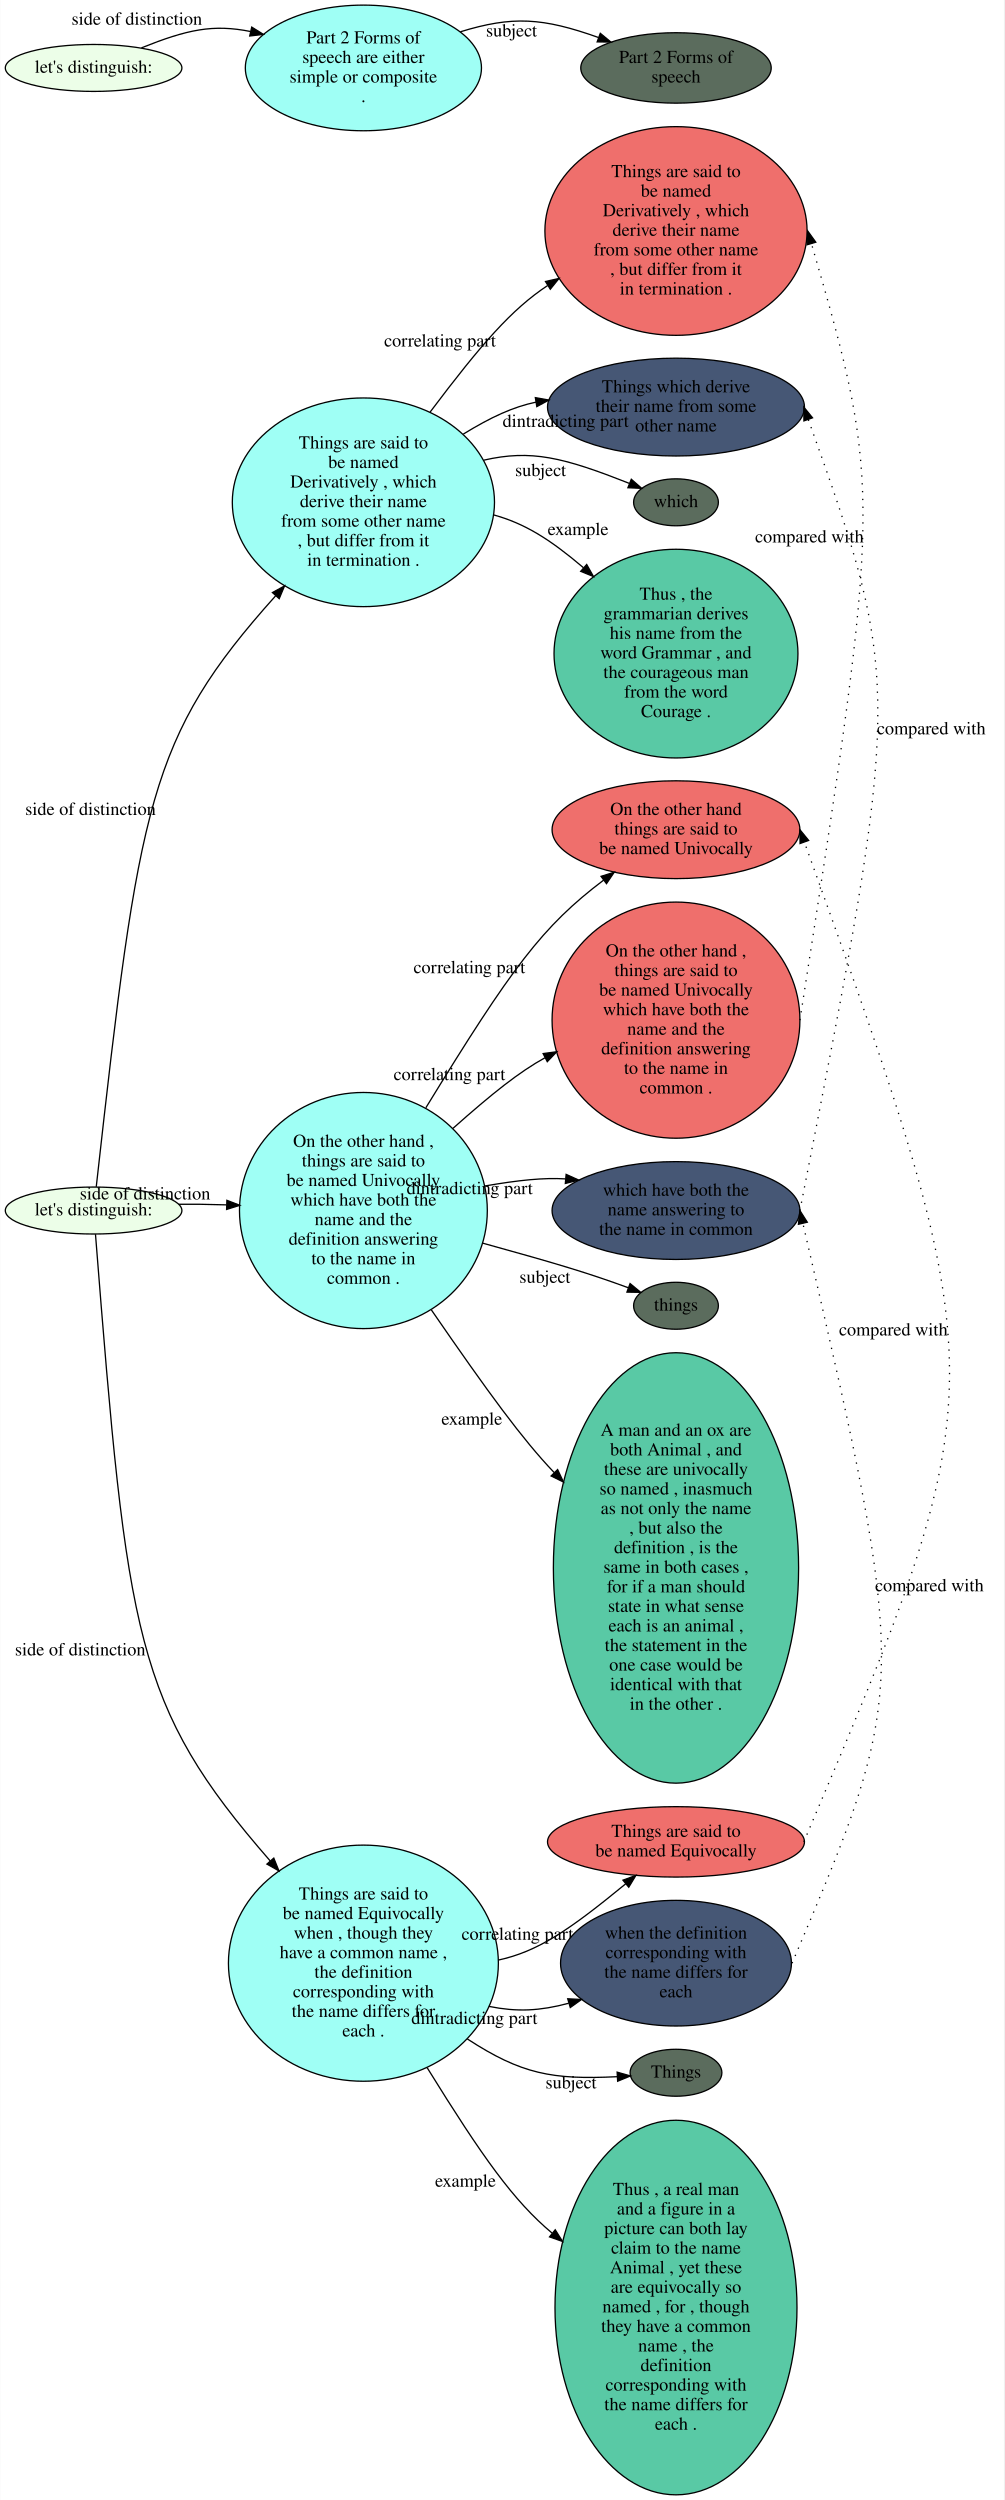
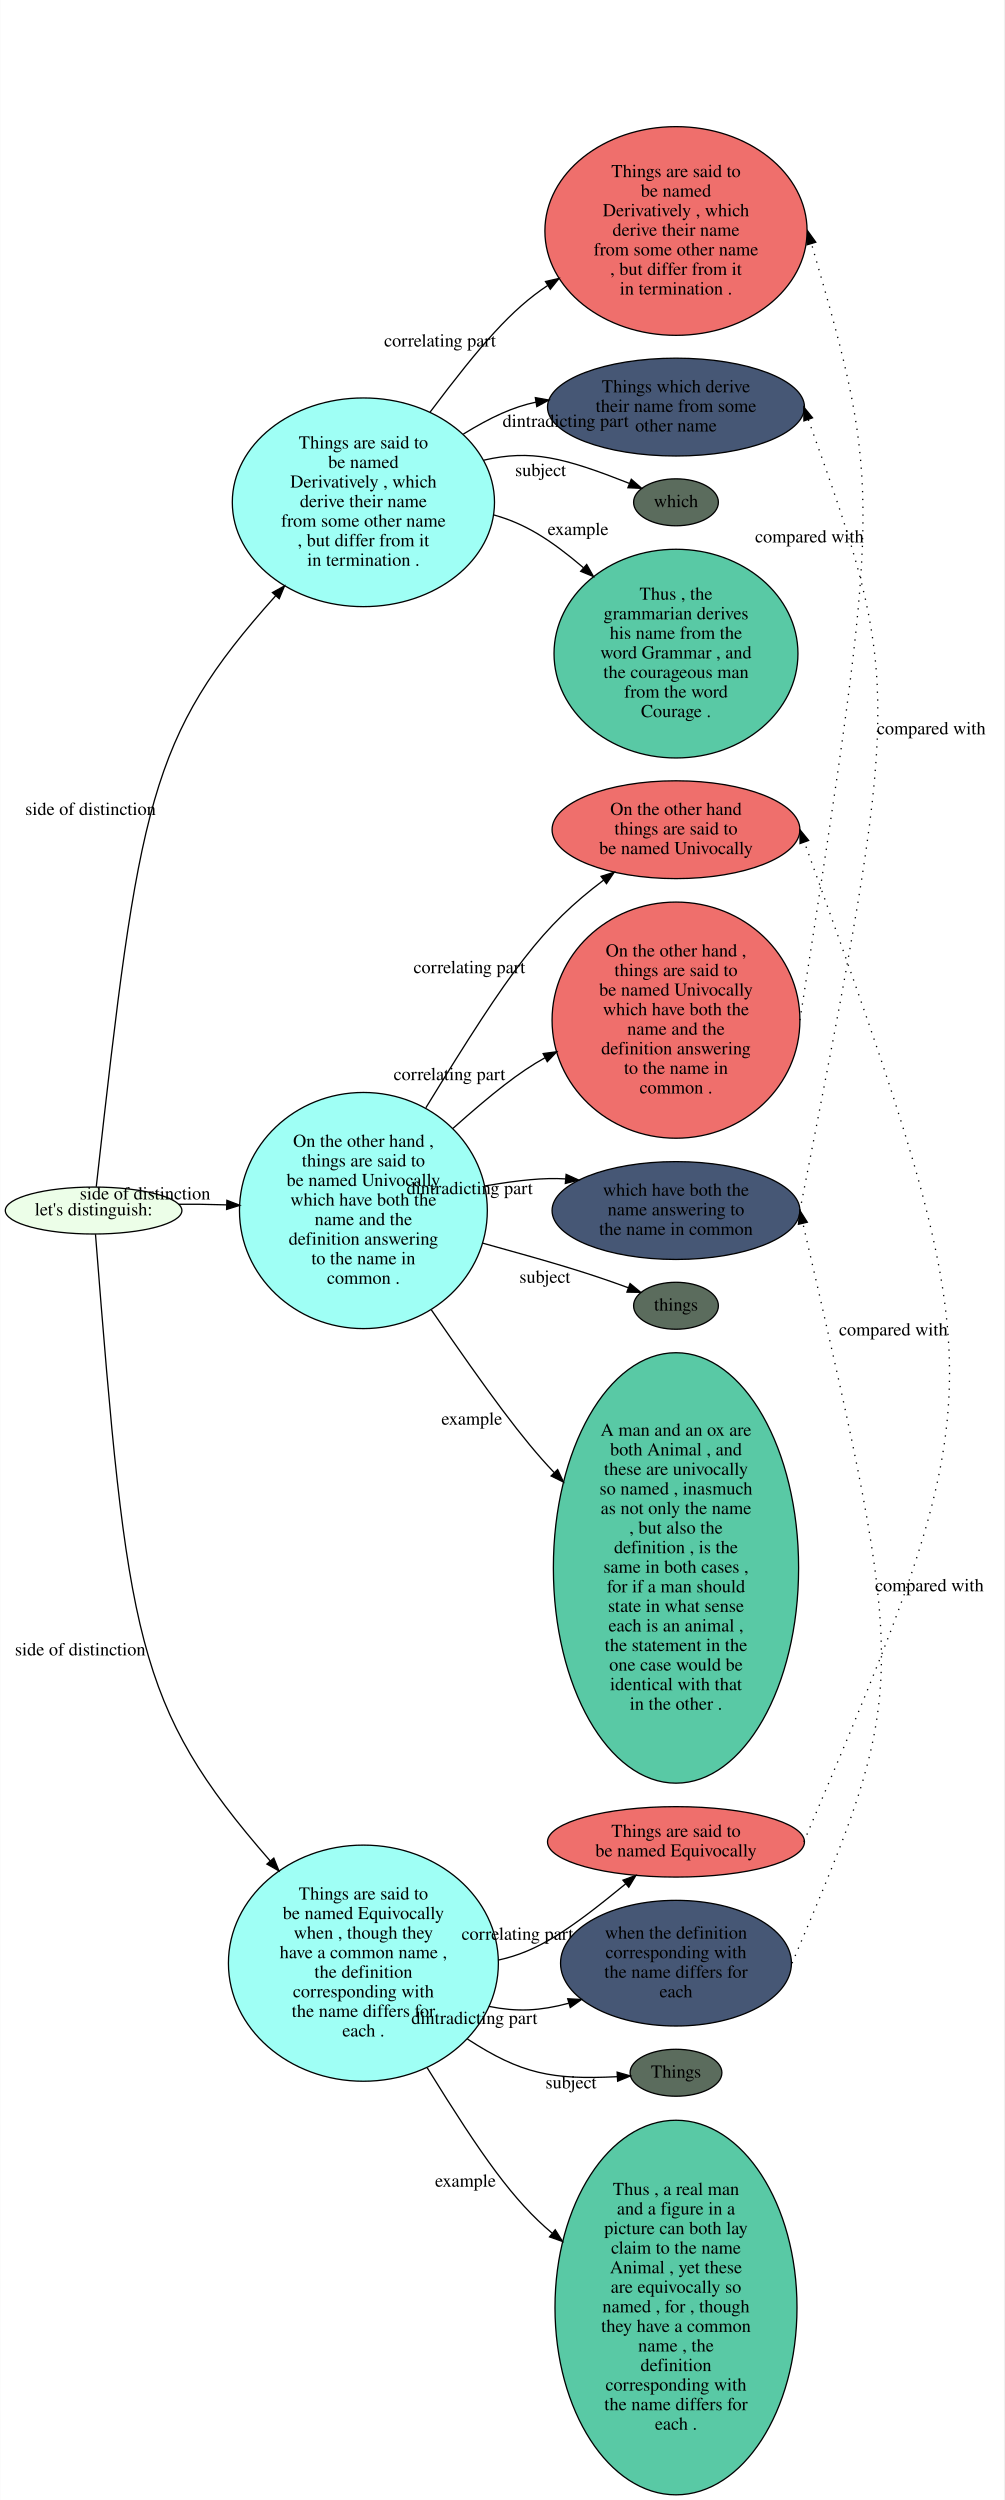
<svg xmlns="http://www.w3.org/2000/svg" width="770pt" height="1917pt" viewBox="0.00 0.00 769.50 1916.59">
  <g id="graph0" class="graph" transform="scale(1 1) rotate(0) translate(4 1912.586)">
    <polygon fill="#ffffff" stroke="transparent" points="-4,4 -4,-1912.586 765.5,-1912.586 765.5,4 -4,4" />
    <g id="node1" class="node">
      <ellipse fill="#ecfee8" stroke="#000000" cx="67.594" cy="-984.543" rx="67.688" ry="18" />
      <text text-anchor="middle" x="67.594" y="-980.843" font-family="Times,serif" font-size="14.00" fill="#000000">let's distinguish:</text>
    </g>
    <g id="node2" class="node">
      <ellipse fill="#9ffff5" stroke="#000000" cx="274.43" cy="-1527.503" rx="100.5" ry="80" />
      <text text-anchor="middle" x="274.43" y="-1568.803" font-family="Times,serif" font-size="14.00" fill="#000000">Things are said to</text>
      <text text-anchor="middle" x="274.43" y="-1553.803" font-family="Times,serif" font-size="14.00" fill="#000000">be named</text>
      <text text-anchor="middle" x="274.43" y="-1538.803" font-family="Times,serif" font-size="14.00" fill="#000000">Derivatively , which</text>
      <text text-anchor="middle" x="274.43" y="-1523.803" font-family="Times,serif" font-size="14.00" fill="#000000">derive their name</text>
      <text text-anchor="middle" x="274.43" y="-1508.803" font-family="Times,serif" font-size="14.00" fill="#000000">from some other name</text>
      <text text-anchor="middle" x="274.43" y="-1493.803" font-family="Times,serif" font-size="14.00" fill="#000000">, but differ from it</text>
      <text text-anchor="middle" x="274.43" y="-1478.803" font-family="Times,serif" font-size="14.00" fill="#000000">in termination .</text>
    </g>
    <g id="edge1" class="edge">
      <path fill="none" stroke="#000000" d="M69.617,-1002.703C102.56,-1297.403 109.79,-1347.103 207.13,-1455.803" />
      <polygon fill="#000000" stroke="#000000" points="204.685,-1458.318 213.98,-1463.403 209.885,-1453.631 204.685,-1458.318" />
      <text text-anchor="middle" x="65.228" y="-1287.803" font-family="Times,serif" font-size="14.00" fill="#000000">side of distinction</text>
    </g>
    <g id="node3" class="node">
      <ellipse fill="#9ffff5" stroke="#000000" cx="274.43" cy="-984.543" rx="95" ry="90.519" />
      <text text-anchor="middle" x="274.43" y="-1033.343" font-family="Times,serif" font-size="14.00" fill="#000000">On the other hand ,</text>
      <text text-anchor="middle" x="274.43" y="-1018.343" font-family="Times,serif" font-size="14.00" fill="#000000">things are said to</text>
      <text text-anchor="middle" x="274.43" y="-1003.343" font-family="Times,serif" font-size="14.00" fill="#000000">be named Univocally</text>
      <text text-anchor="middle" x="274.43" y="-988.343" font-family="Times,serif" font-size="14.00" fill="#000000">which have both the</text>
      <text text-anchor="middle" x="274.43" y="-973.343" font-family="Times,serif" font-size="14.00" fill="#000000">name and the</text>
      <text text-anchor="middle" x="274.43" y="-958.343" font-family="Times,serif" font-size="14.00" fill="#000000">definition answering</text>
      <text text-anchor="middle" x="274.43" y="-943.343" font-family="Times,serif" font-size="14.00" fill="#000000">to the name in</text>
      <text text-anchor="middle" x="274.43" y="-928.343" font-family="Times,serif" font-size="14.00" fill="#000000">common .</text>
    </g>
    <g id="edge2" class="edge">
      <path fill="none" stroke="#000000" d="M132.78,-989.353C142.96,-989.483 154.51,-989.333 169.38,-988.893" />
      <polygon fill="#000000" stroke="#000000" points="169.778,-992.382 179.66,-988.563 169.553,-985.385 169.778,-992.382" />
      <text text-anchor="middle" x="107.05" y="-993.033" font-family="Times,serif" font-size="14.00" fill="#000000">side of distinction</text>
    </g>
    <g id="node4" class="node">
      <ellipse fill="#9ffff5" stroke="#000000" cx="274.43" cy="-407.543" rx="103.476" ry="90.519" />
      <text text-anchor="middle" x="274.43" y="-456.343" font-family="Times,serif" font-size="14.00" fill="#000000">Things are said to</text>
      <text text-anchor="middle" x="274.43" y="-441.343" font-family="Times,serif" font-size="14.00" fill="#000000">be named Equivocally</text>
      <text text-anchor="middle" x="274.43" y="-426.343" font-family="Times,serif" font-size="14.00" fill="#000000">when , though they</text>
      <text text-anchor="middle" x="274.43" y="-411.343" font-family="Times,serif" font-size="14.00" fill="#000000">have a common name ,</text>
      <text text-anchor="middle" x="274.43" y="-396.343" font-family="Times,serif" font-size="14.00" fill="#000000">the definition</text>
      <text text-anchor="middle" x="274.43" y="-381.343" font-family="Times,serif" font-size="14.00" fill="#000000">corresponding with</text>
      <text text-anchor="middle" x="274.43" y="-366.343" font-family="Times,serif" font-size="14.00" fill="#000000">the name differs for</text>
      <text text-anchor="middle" x="274.43" y="-351.343" font-family="Times,serif" font-size="14.00" fill="#000000">each .</text>
    </g>
    <g id="edge3" class="edge">
      <path fill="none" stroke="#000000" d="M69.026,-966.403C93.49,-656.863 99.369,-604.903 203.04,-485.863" />
      <polygon fill="#000000" stroke="#000000" points="205.717,-488.118 209.68,-478.293 200.455,-483.502 205.717,-488.118" />
      <text text-anchor="middle" x="57.332" y="-643.493" font-family="Times,serif" font-size="14.00" fill="#000000">side of distinction</text>
    </g>
    <g id="node5" class="node">
      <ellipse fill="#ef6f6c" stroke="#000000" cx="514.07" cy="-1735.503" rx="100.5" ry="80" />
      <text text-anchor="middle" x="514.07" y="-1776.803" font-family="Times,serif" font-size="14.00" fill="#000000">Things are said to</text>
      <text text-anchor="middle" x="514.07" y="-1761.803" font-family="Times,serif" font-size="14.00" fill="#000000">be named</text>
      <text text-anchor="middle" x="514.07" y="-1746.803" font-family="Times,serif" font-size="14.00" fill="#000000">Derivatively , which</text>
      <text text-anchor="middle" x="514.07" y="-1731.803" font-family="Times,serif" font-size="14.00" fill="#000000">derive their name</text>
      <text text-anchor="middle" x="514.07" y="-1716.803" font-family="Times,serif" font-size="14.00" fill="#000000">from some other name</text>
      <text text-anchor="middle" x="514.07" y="-1701.803" font-family="Times,serif" font-size="14.00" fill="#000000">, but differ from it</text>
      <text text-anchor="middle" x="514.07" y="-1686.803" font-family="Times,serif" font-size="14.00" fill="#000000">in termination .</text>
    </g>
    <g id="edge4" class="edge">
      <path fill="none" stroke="#000000" d="M325.51,-1596.603C365.11,-1649.203 388.2,-1675.503 415.67,-1693.703" />
      <polygon fill="#000000" stroke="#000000" points="414.019,-1696.797 424.36,-1699.103 417.714,-1690.852 414.019,-1696.797" />
      <text text-anchor="middle" x="333.16" y="-1646.903" font-family="Times,serif" font-size="14.00" fill="#000000">correlating part</text>
    </g>
    <g id="node6" class="node">
      <ellipse fill="#465775" stroke="#000000" cx="514.07" cy="-1600.503" rx="98.5" ry="37.5" />
      <text text-anchor="middle" x="514.07" y="-1611.803" font-family="Times,serif" font-size="14.00" fill="#000000">Things which derive</text>
      <text text-anchor="middle" x="514.07" y="-1596.803" font-family="Times,serif" font-size="14.00" fill="#000000">their name from some</text>
      <text text-anchor="middle" x="514.07" y="-1581.803" font-family="Times,serif" font-size="14.00" fill="#000000">other name</text>
    </g>
    <g id="edge5" class="edge">
      <path fill="none" stroke="#000000" d="M351.03,-1579.803C372.58,-1593.003 389.19,-1600.603 406.77,-1604.303" />
      <polygon fill="#000000" stroke="#000000" points="406.24,-1607.762 416.67,-1605.903 407.356,-1600.852 406.24,-1607.762" />
      <text text-anchor="middle" x="429.5" y="-1585.303" font-family="Times,serif" font-size="14.00" fill="#000000">dintradicting part</text>
    </g>
    <g id="node7" class="node">
      <ellipse fill="#5b6c5d" stroke="#000000" cx="514.07" cy="-1527.503" rx="32.5" ry="18" />
      <text text-anchor="middle" x="514.07" y="-1523.803" font-family="Times,serif" font-size="14.00" fill="#000000">which</text>
    </g>
    <g id="edge6" class="edge">
      <path fill="none" stroke="#000000" d="M366.69,-1559.803C403.04,-1568.103 427.35,-1562.103 478.32,-1542.003" />
      <polygon fill="#000000" stroke="#000000" points="479.813,-1545.175 487.79,-1538.203 477.206,-1538.678 479.813,-1545.175" />
      <text text-anchor="middle" x="410.26" y="-1547.603" font-family="Times,serif" font-size="14.00" fill="#000000">subject</text>
    </g>
    <g id="node8" class="node">
      <ellipse fill="#59c9a5" stroke="#000000" cx="514.07" cy="-1411.503" rx="93.5" ry="80" />
      <text text-anchor="middle" x="514.07" y="-1452.803" font-family="Times,serif" font-size="14.00" fill="#000000">Thus , the</text>
      <text text-anchor="middle" x="514.07" y="-1437.803" font-family="Times,serif" font-size="14.00" fill="#000000">grammarian derives</text>
      <text text-anchor="middle" x="514.07" y="-1422.803" font-family="Times,serif" font-size="14.00" fill="#000000">his name from the</text>
      <text text-anchor="middle" x="514.07" y="-1407.803" font-family="Times,serif" font-size="14.00" fill="#000000">word Grammar , and</text>
      <text text-anchor="middle" x="514.07" y="-1392.803" font-family="Times,serif" font-size="14.00" fill="#000000">the courageous man</text>
      <text text-anchor="middle" x="514.07" y="-1377.803" font-family="Times,serif" font-size="14.00" fill="#000000">from the word</text>
      <text text-anchor="middle" x="514.07" y="-1362.803" font-family="Times,serif" font-size="14.00" fill="#000000">Courage .</text>
    </g>
    <g id="edge7" class="edge">
      <path fill="none" stroke="#000000" d="M374.41,-1517.803C397.78,-1511.303 416.86,-1499.703 443.19,-1477.303" />
      <polygon fill="#000000" stroke="#000000" points="445.615,-1479.831 450.82,-1470.603 440.996,-1474.571 445.615,-1479.831" />
      <text text-anchor="middle" x="438.99" y="-1502.403" font-family="Times,serif" font-size="14.00" fill="#000000">example</text>
    </g>
    <g id="node9" class="node">
      <ellipse fill="#ef6f6c" stroke="#000000" cx="514.07" cy="-1276.503" rx="95" ry="37.5" />
      <text text-anchor="middle" x="514.07" y="-1287.803" font-family="Times,serif" font-size="14.00" fill="#000000">On the other hand</text>
      <text text-anchor="middle" x="514.07" y="-1272.803" font-family="Times,serif" font-size="14.00" fill="#000000">things are said to</text>
      <text text-anchor="middle" x="514.07" y="-1257.803" font-family="Times,serif" font-size="14.00" fill="#000000">be named Univocally</text>
    </g>
    <g id="edge8" class="edge">
      <path fill="none" stroke="#000000" d="M322.29,-1063.303C388.4,-1171.203 411.75,-1202.403 458.65,-1237.903" />
      <polygon fill="#000000" stroke="#000000" points="456.607,-1240.745 466.72,-1243.903 460.783,-1235.127 456.607,-1240.745" />
      <text text-anchor="middle" x="355.68" y="-1166.503" font-family="Times,serif" font-size="14.00" fill="#000000">correlating part</text>
    </g>
    <g id="node10" class="node">
      <ellipse fill="#ef6f6c" stroke="#000000" cx="514.07" cy="-1130.503" rx="95" ry="90.519" />
      <text text-anchor="middle" x="514.07" y="-1179.303" font-family="Times,serif" font-size="14.00" fill="#000000">On the other hand ,</text>
      <text text-anchor="middle" x="514.07" y="-1164.303" font-family="Times,serif" font-size="14.00" fill="#000000">things are said to</text>
      <text text-anchor="middle" x="514.07" y="-1149.303" font-family="Times,serif" font-size="14.00" fill="#000000">be named Univocally</text>
      <text text-anchor="middle" x="514.07" y="-1134.303" font-family="Times,serif" font-size="14.00" fill="#000000">which have both the</text>
      <text text-anchor="middle" x="514.07" y="-1119.303" font-family="Times,serif" font-size="14.00" fill="#000000">name and the</text>
      <text text-anchor="middle" x="514.07" y="-1104.303" font-family="Times,serif" font-size="14.00" fill="#000000">definition answering</text>
      <text text-anchor="middle" x="514.07" y="-1089.303" font-family="Times,serif" font-size="14.00" fill="#000000">to the name in</text>
      <text text-anchor="middle" x="514.07" y="-1074.303" font-family="Times,serif" font-size="14.00" fill="#000000">common .</text>
    </g>
    <g id="edge9" class="edge">
      <path fill="none" stroke="#000000" d="M343.04,-1047.503C373.4,-1074.503 393.96,-1090.803 413.68,-1101.703" />
      <polygon fill="#000000" stroke="#000000" points="412.211,-1104.882 422.71,-1106.303 415.388,-1098.645 412.211,-1104.882" />
      <text text-anchor="middle" x="340.42" y="-1084.503" font-family="Times,serif" font-size="14.00" fill="#000000">correlating part</text>
    </g>
    <g id="node11" class="node">
      <ellipse fill="#465775" stroke="#000000" cx="514.07" cy="-984.543" rx="95" ry="37.5" />
      <text text-anchor="middle" x="514.07" y="-995.843" font-family="Times,serif" font-size="14.00" fill="#000000">which have both the</text>
      <text text-anchor="middle" x="514.07" y="-980.843" font-family="Times,serif" font-size="14.00" fill="#000000">name answering to</text>
      <text text-anchor="middle" x="514.07" y="-965.843" font-family="Times,serif" font-size="14.00" fill="#000000">the name in common</text>
    </g>
    <g id="edge10" class="edge">
      <path fill="none" stroke="#000000" d="M367.15,-1003.303C393.87,-1007.903 412.57,-1009.803 429.29,-1008.803" />
      <polygon fill="#000000" stroke="#000000" points="429.846,-1012.267 439.5,-1007.903 429.231,-1005.294 429.846,-1012.267" />
      <text text-anchor="middle" x="355.92" y="-997.103" font-family="Times,serif" font-size="14.00" fill="#000000">dintradicting part</text>
    </g>
    <g id="node12" class="node">
      <ellipse fill="#5b6c5d" stroke="#000000" cx="514.07" cy="-911.543" rx="32.5" ry="18" />
      <text text-anchor="middle" x="514.07" y="-907.843" font-family="Times,serif" font-size="14.00" fill="#000000">things</text>
    </g>
    <g id="edge11" class="edge">
      <path fill="none" stroke="#000000" d="M365.75,-959.583C425.6,-943.053 448.07,-936.143 477.6,-925.313" />
      <polygon fill="#000000" stroke="#000000" points="478.88,-928.571 487.04,-921.813 476.447,-922.007 478.88,-928.571" />
      <text text-anchor="middle" x="413.57" y="-929.103" font-family="Times,serif" font-size="14.00" fill="#000000">subject</text>
    </g>
    <g id="node13" class="node">
      <ellipse fill="#59c9a5" stroke="#000000" cx="514.07" cy="-710.543" rx="94" ry="165" />
      <text text-anchor="middle" x="514.07" y="-811.843" font-family="Times,serif" font-size="14.00" fill="#000000">A man and an ox are</text>
      <text text-anchor="middle" x="514.07" y="-796.843" font-family="Times,serif" font-size="14.00" fill="#000000">both Animal , and</text>
      <text text-anchor="middle" x="514.07" y="-781.843" font-family="Times,serif" font-size="14.00" fill="#000000">these are univocally</text>
      <text text-anchor="middle" x="514.07" y="-766.843" font-family="Times,serif" font-size="14.00" fill="#000000">so named , inasmuch</text>
      <text text-anchor="middle" x="514.07" y="-751.843" font-family="Times,serif" font-size="14.00" fill="#000000">as not only the name</text>
      <text text-anchor="middle" x="514.07" y="-736.843" font-family="Times,serif" font-size="14.00" fill="#000000">, but also the</text>
      <text text-anchor="middle" x="514.07" y="-721.843" font-family="Times,serif" font-size="14.00" fill="#000000">definition , is the</text>
      <text text-anchor="middle" x="514.07" y="-706.843" font-family="Times,serif" font-size="14.00" fill="#000000">same in both cases ,</text>
      <text text-anchor="middle" x="514.07" y="-691.843" font-family="Times,serif" font-size="14.00" fill="#000000">for if a man should</text>
      <text text-anchor="middle" x="514.07" y="-676.843" font-family="Times,serif" font-size="14.00" fill="#000000">state in what sense</text>
      <text text-anchor="middle" x="514.07" y="-661.843" font-family="Times,serif" font-size="14.00" fill="#000000">each is an animal ,</text>
      <text text-anchor="middle" x="514.07" y="-646.843" font-family="Times,serif" font-size="14.00" fill="#000000">the statement in the</text>
      <text text-anchor="middle" x="514.07" y="-631.843" font-family="Times,serif" font-size="14.00" fill="#000000">one case would be</text>
      <text text-anchor="middle" x="514.07" y="-616.843" font-family="Times,serif" font-size="14.00" fill="#000000">identical with that</text>
      <text text-anchor="middle" x="514.07" y="-601.843" font-family="Times,serif" font-size="14.00" fill="#000000">in the other .</text>
    </g>
    <g id="edge12" class="edge">
      <path fill="none" stroke="#000000" d="M326.5,-908.403C370.74,-844.163 396.29,-809.273 420.64,-783.703" />
      <polygon fill="#000000" stroke="#000000" points="423.32,-785.97 427.83,-776.383 418.326,-781.064 423.32,-785.97" />
      <text text-anchor="middle" x="357.54" y="-820.343" font-family="Times,serif" font-size="14.00" fill="#000000">example</text>
    </g>
    <g id="node14" class="node">
      <ellipse fill="#ef6f6c" stroke="#000000" cx="514.07" cy="-500.543" rx="98.5" ry="27" />
      <text text-anchor="middle" x="514.07" y="-504.343" font-family="Times,serif" font-size="14.00" fill="#000000">Things are said to</text>
      <text text-anchor="middle" x="514.07" y="-489.343" font-family="Times,serif" font-size="14.00" fill="#000000">be named Equivocally</text>
    </g>
    <g id="edge13" class="edge">
      <path fill="none" stroke="#000000" d="M377.76,-409.893C408.02,-416.423 431.83,-432.513 475.55,-468.413" />
      <polygon fill="#000000" stroke="#000000" points="473.4,-471.176 483.34,-474.843 477.856,-465.778 473.4,-471.176" />
      <text text-anchor="middle" x="392.52" y="-425.443" font-family="Times,serif" font-size="14.00" fill="#000000">correlating part</text>
    </g>
    <g id="node15" class="node">
      <ellipse fill="#465775" stroke="#000000" cx="514.07" cy="-407.543" rx="88.5" ry="48.167" />
      <text text-anchor="middle" x="514.07" y="-426.343" font-family="Times,serif" font-size="14.00" fill="#000000">when the definition</text>
      <text text-anchor="middle" x="514.07" y="-411.343" font-family="Times,serif" font-size="14.00" fill="#000000">corresponding with</text>
      <text text-anchor="middle" x="514.07" y="-396.343" font-family="Times,serif" font-size="14.00" fill="#000000">the name differs for</text>
      <text text-anchor="middle" x="514.07" y="-381.343" font-family="Times,serif" font-size="14.00" fill="#000000">each</text>
    </g>
    <g id="edge14" class="edge">
      <path fill="none" stroke="#000000" d="M370.65,-374.423C392.1,-370.063 409.66,-370.863 431.83,-376.833" />
      <polygon fill="#000000" stroke="#000000" points="431.059,-380.254 441.64,-379.713 433.031,-373.537 431.059,-380.254" />
      <text text-anchor="middle" x="359.52" y="-360.913" font-family="Times,serif" font-size="14.00" fill="#000000">dintradicting part</text>
    </g>
    <g id="node16" class="node">
      <ellipse fill="#5b6c5d" stroke="#000000" cx="514.07" cy="-323.543" rx="35.194" ry="18" />
      <text text-anchor="middle" x="514.07" y="-319.843" font-family="Times,serif" font-size="14.00" fill="#000000">Things</text>
    </g>
    <g id="edge15" class="edge">
      <path fill="none" stroke="#000000" d="M354.11,-349.453C395.57,-322.493 419.02,-318.063 469.1,-320.523" />
      <polygon fill="#000000" stroke="#000000" points="468.95,-324.02 479.13,-321.083 469.341,-317.031 468.95,-324.02" />
      <text text-anchor="middle" x="433.6" y="-311.523" font-family="Times,serif" font-size="14.00" fill="#000000">subject</text>
    </g>
    <g id="node17" class="node">
      <ellipse fill="#59c9a5" stroke="#000000" cx="514.07" cy="-143.543" rx="92.762" ry="143.585" />
      <text text-anchor="middle" x="514.07" y="-229.843" font-family="Times,serif" font-size="14.00" fill="#000000">Thus , a real man</text>
      <text text-anchor="middle" x="514.07" y="-214.843" font-family="Times,serif" font-size="14.00" fill="#000000">and a figure in a</text>
      <text text-anchor="middle" x="514.07" y="-199.843" font-family="Times,serif" font-size="14.00" fill="#000000">picture can both lay</text>
      <text text-anchor="middle" x="514.07" y="-184.843" font-family="Times,serif" font-size="14.00" fill="#000000">claim to the name</text>
      <text text-anchor="middle" x="514.07" y="-169.843" font-family="Times,serif" font-size="14.00" fill="#000000">Animal , yet these</text>
      <text text-anchor="middle" x="514.07" y="-154.843" font-family="Times,serif" font-size="14.00" fill="#000000">are equivocally so</text>
      <text text-anchor="middle" x="514.07" y="-139.843" font-family="Times,serif" font-size="14.00" fill="#000000">named , for , though</text>
      <text text-anchor="middle" x="514.07" y="-124.843" font-family="Times,serif" font-size="14.00" fill="#000000">they have a common</text>
      <text text-anchor="middle" x="514.07" y="-109.843" font-family="Times,serif" font-size="14.00" fill="#000000">name , the</text>
      <text text-anchor="middle" x="514.07" y="-94.843" font-family="Times,serif" font-size="14.00" fill="#000000">definition</text>
      <text text-anchor="middle" x="514.07" y="-79.843" font-family="Times,serif" font-size="14.00" fill="#000000">corresponding with</text>
      <text text-anchor="middle" x="514.07" y="-64.843" font-family="Times,serif" font-size="14.00" fill="#000000">the name differs for</text>
      <text text-anchor="middle" x="514.07" y="-49.843" font-family="Times,serif" font-size="14.00" fill="#000000">each .</text>
    </g>
    <g id="edge16" class="edge">
      <path fill="none" stroke="#000000" d="M323.28,-327.453C365.99,-258.443 389.68,-225.243 419.08,-200.613" />
      <polygon fill="#000000" stroke="#000000" points="421.485,-203.171 427.11,-194.193 417.114,-197.704 421.485,-203.171" />
      <text text-anchor="middle" x="352.68" y="-236.173" font-family="Times,serif" font-size="14.00" fill="#000000">example</text>
    </g>
    <g id="edge17" class="edge">
      <path fill="none" stroke="#000000" stroke-dasharray="1,5" d="M609.07,-1130.503C671.48,-1531.103 672.52,-1537.703 617.89,-1725.903" />
      <polygon fill="#000000" stroke="#000000" points="614.53,-1724.922 615.07,-1735.503 621.247,-1726.895 614.53,-1724.922" />
      <text text-anchor="middle" x="616.37" y="-1496.703" font-family="Times,serif" font-size="14.00" fill="#000000">compared with</text>
    </g>
    <g id="edge18" class="edge">
      <path fill="none" stroke="#000000" stroke-dasharray="1,5" d="M609.07,-984.543C687.04,-1382.103 688.22,-1388.103 615.48,-1591.003" />
      <polygon fill="#000000" stroke="#000000" points="612.154,-1589.908 612.07,-1600.503 618.743,-1592.273 612.154,-1589.908" />
      <text text-anchor="middle" x="709.79" y="-1349.603" font-family="Times,serif" font-size="14.00" fill="#000000">compared with</text>
    </g>
    <g id="edge19" class="edge">
      <path fill="none" stroke="#000000" stroke-dasharray="1,5" d="M612.07,-500.543C760.38,-849.743 761.5,-852.383 612.51,-1267.003" />
      <polygon fill="#000000" stroke="#000000" points="609.184,-1265.908 609.07,-1276.503 615.766,-1268.292 609.184,-1265.908" />
      <text text-anchor="middle" x="680.71" y="-888.753" font-family="Times,serif" font-size="14.00" fill="#000000">compared with</text>
    </g>
    <g id="edge20" class="edge">
      <path fill="none" stroke="#000000" stroke-dasharray="1,5" d="M603.07,-407.543C692.57,-618.653 693.38,-620.563 611.34,-974.773" />
      <polygon fill="#000000" stroke="#000000" points="607.924,-974.01 609.07,-984.543 614.742,-975.594 607.924,-974.01" />
      <text text-anchor="middle" x="708.35" y="-692.643" font-family="Times,serif" font-size="14.00" fill="#000000">compared with</text>
    </g>
-     <g id="node18" class="node">
-       <ellipse fill="#ecfee8" stroke="#000000" cx="67.594" cy="-1860.503" rx="67.688" ry="18" />
-       <text text-anchor="middle" x="67.594" y="-1856.803" font-family="Times,serif" font-size="14.00" fill="#000000">let's distinguish:</text>
-     </g>
-     <g id="node19" class="node">
-       <ellipse fill="#9ffff5" stroke="#000000" cx="274.43" cy="-1860.503" rx="90.519" ry="48.167" />
-       <text text-anchor="middle" x="274.43" y="-1879.303" font-family="Times,serif" font-size="14.00" fill="#000000">Part 2 Forms of</text>
-       <text text-anchor="middle" x="274.43" y="-1864.303" font-family="Times,serif" font-size="14.00" fill="#000000">speech are either</text>
-       <text text-anchor="middle" x="274.43" y="-1849.303" font-family="Times,serif" font-size="14.00" fill="#000000">simple or composite</text>
-       <text text-anchor="middle" x="274.43" y="-1834.303" font-family="Times,serif" font-size="14.00" fill="#000000">.</text>
-     </g>
-     <g id="edge21" class="edge">
-       <path fill="none" stroke="#000000" d="M104.25,-1875.903C139.55,-1890.003 159.11,-1894.203 188.05,-1888.403" />
-       <polygon fill="#000000" stroke="#000000" points="188.816,-1891.818 197.8,-1886.203 187.275,-1884.99 188.816,-1891.818" />
-       <text text-anchor="middle" x="100.75" y="-1893.603" font-family="Times,serif" font-size="14.00" fill="#000000">side of distinction</text>
-     </g>
-     <g id="node20" class="node">
-       <ellipse fill="#5b6c5d" stroke="#000000" cx="514.07" cy="-1860.503" rx="73" ry="27" />
-       <text text-anchor="middle" x="514.07" y="-1864.303" font-family="Times,serif" font-size="14.00" fill="#000000">Part 2 Forms of</text>
-       <text text-anchor="middle" x="514.07" y="-1849.303" font-family="Times,serif" font-size="14.00" fill="#000000">speech</text>
-     </g>
-     <g id="edge22" class="edge">
-       <path fill="none" stroke="#000000" d="M348.73,-1888.203C388.79,-1900.503 411.74,-1899.103 454.73,-1883.803" />
-       <polygon fill="#000000" stroke="#000000" points="456.049,-1887.047 464.22,-1880.303 453.627,-1880.479 456.049,-1887.047" />
-       <text text-anchor="middle" x="387.97" y="-1884.603" font-family="Times,serif" font-size="14.00" fill="#000000">subject</text>
-     </g>
  </g>
</svg>
